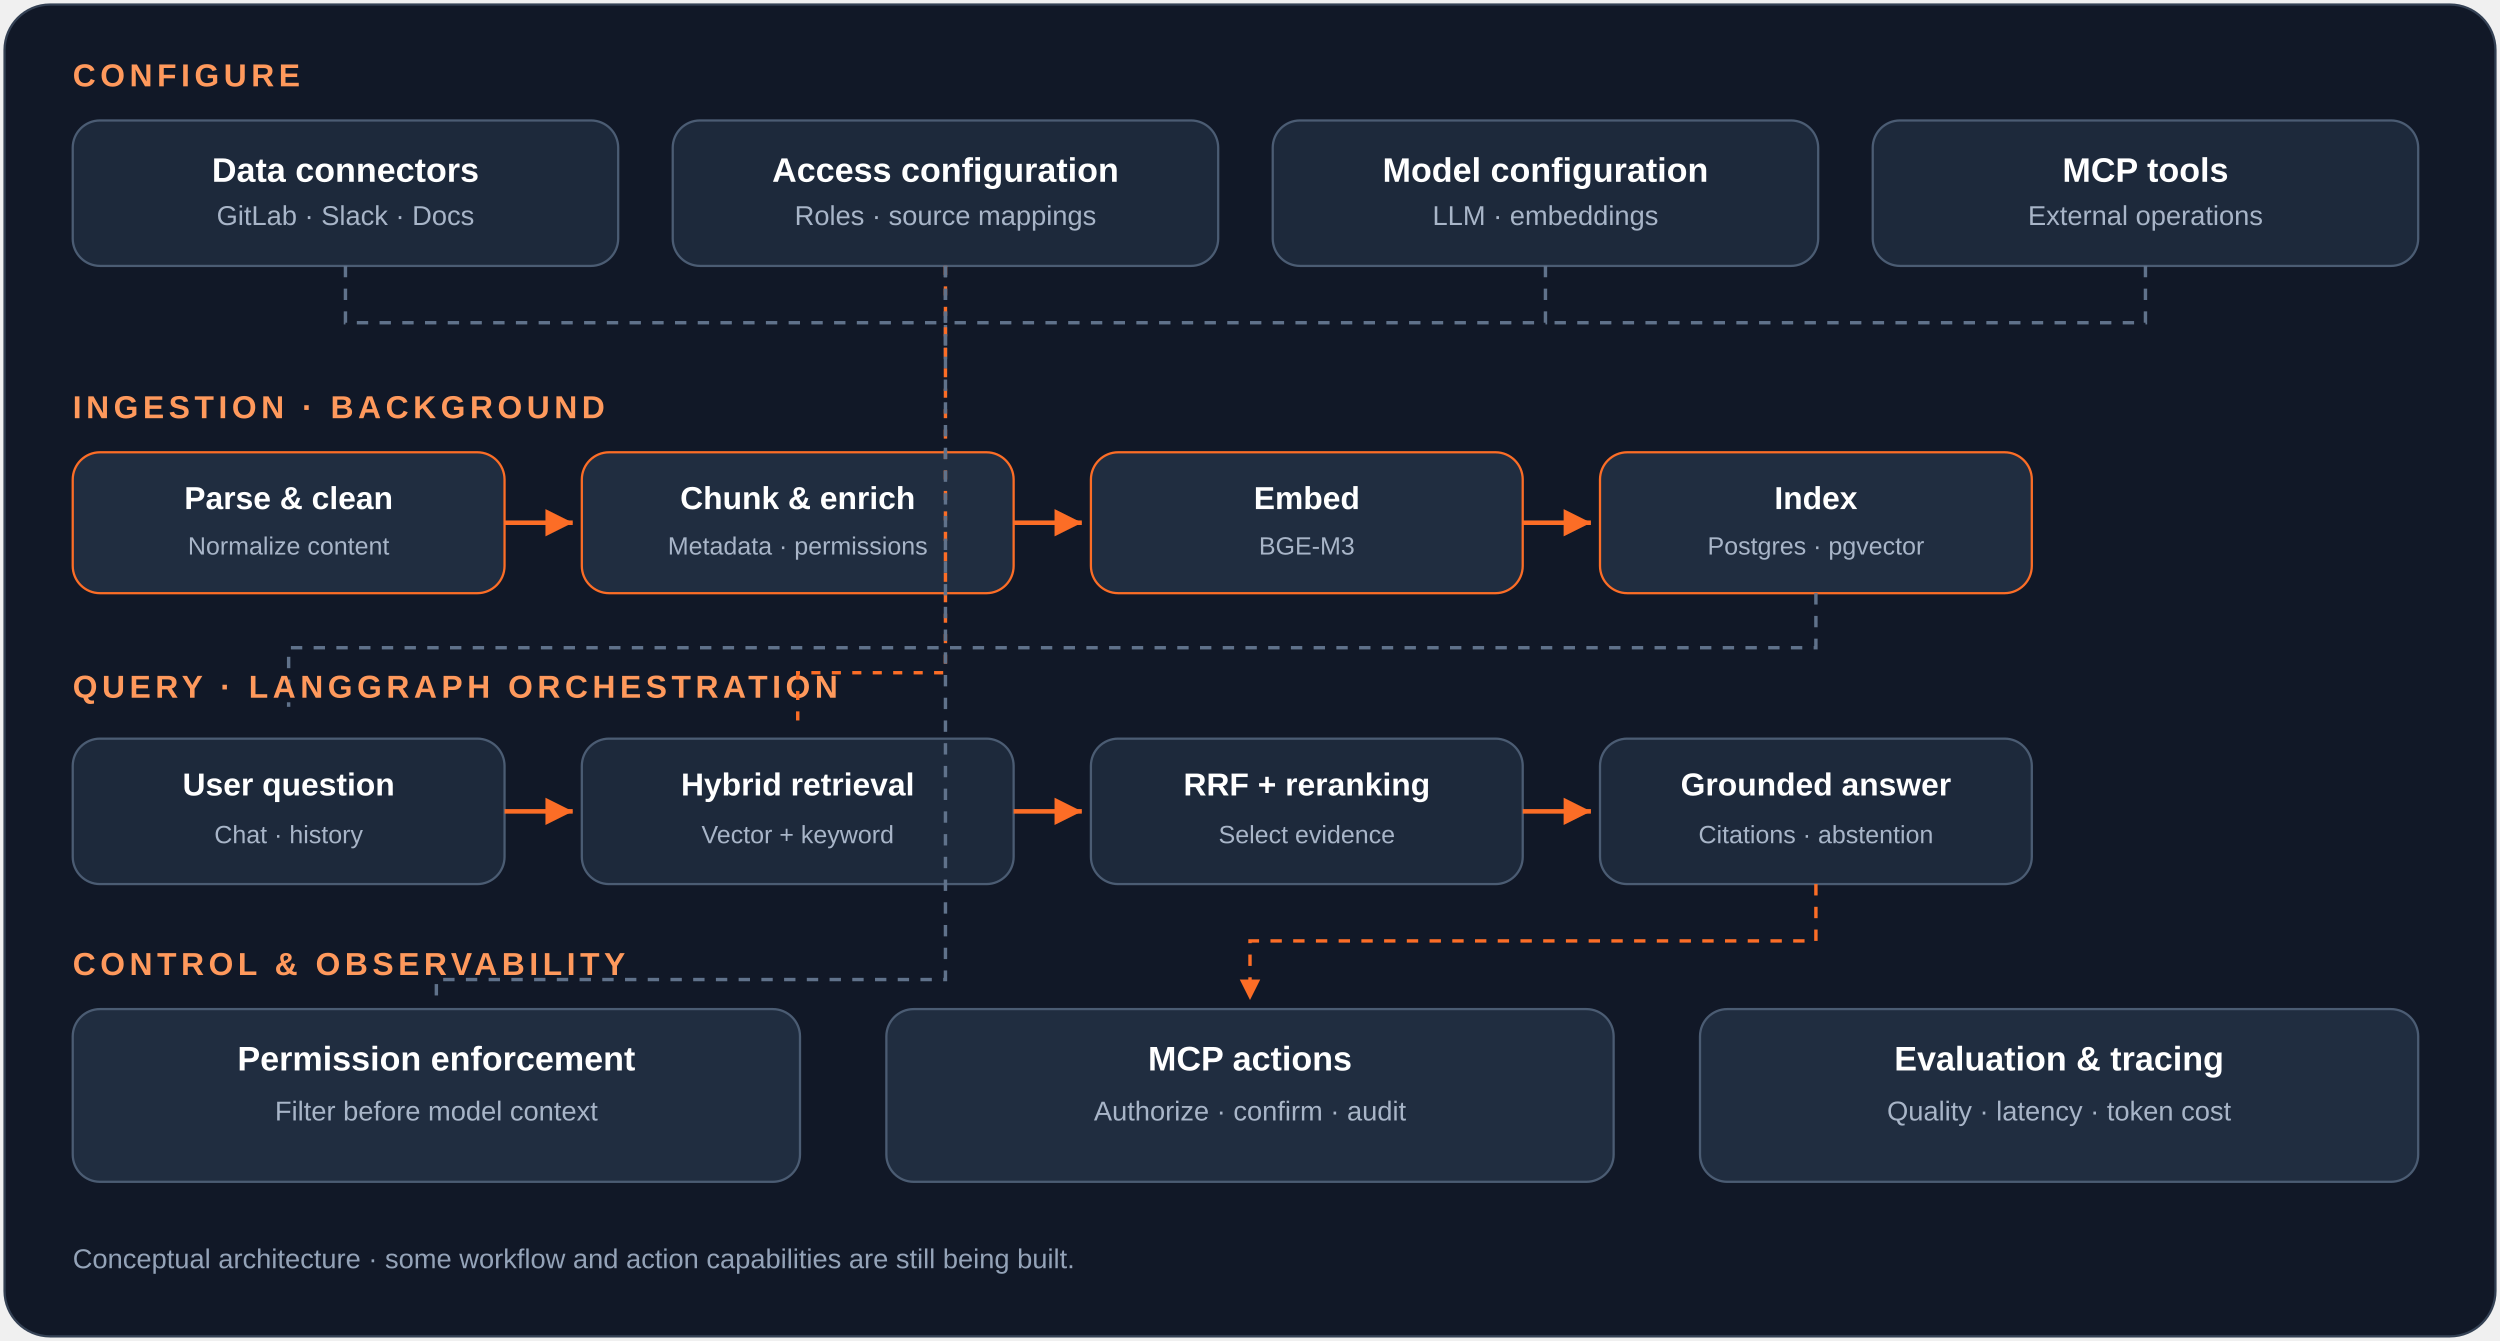
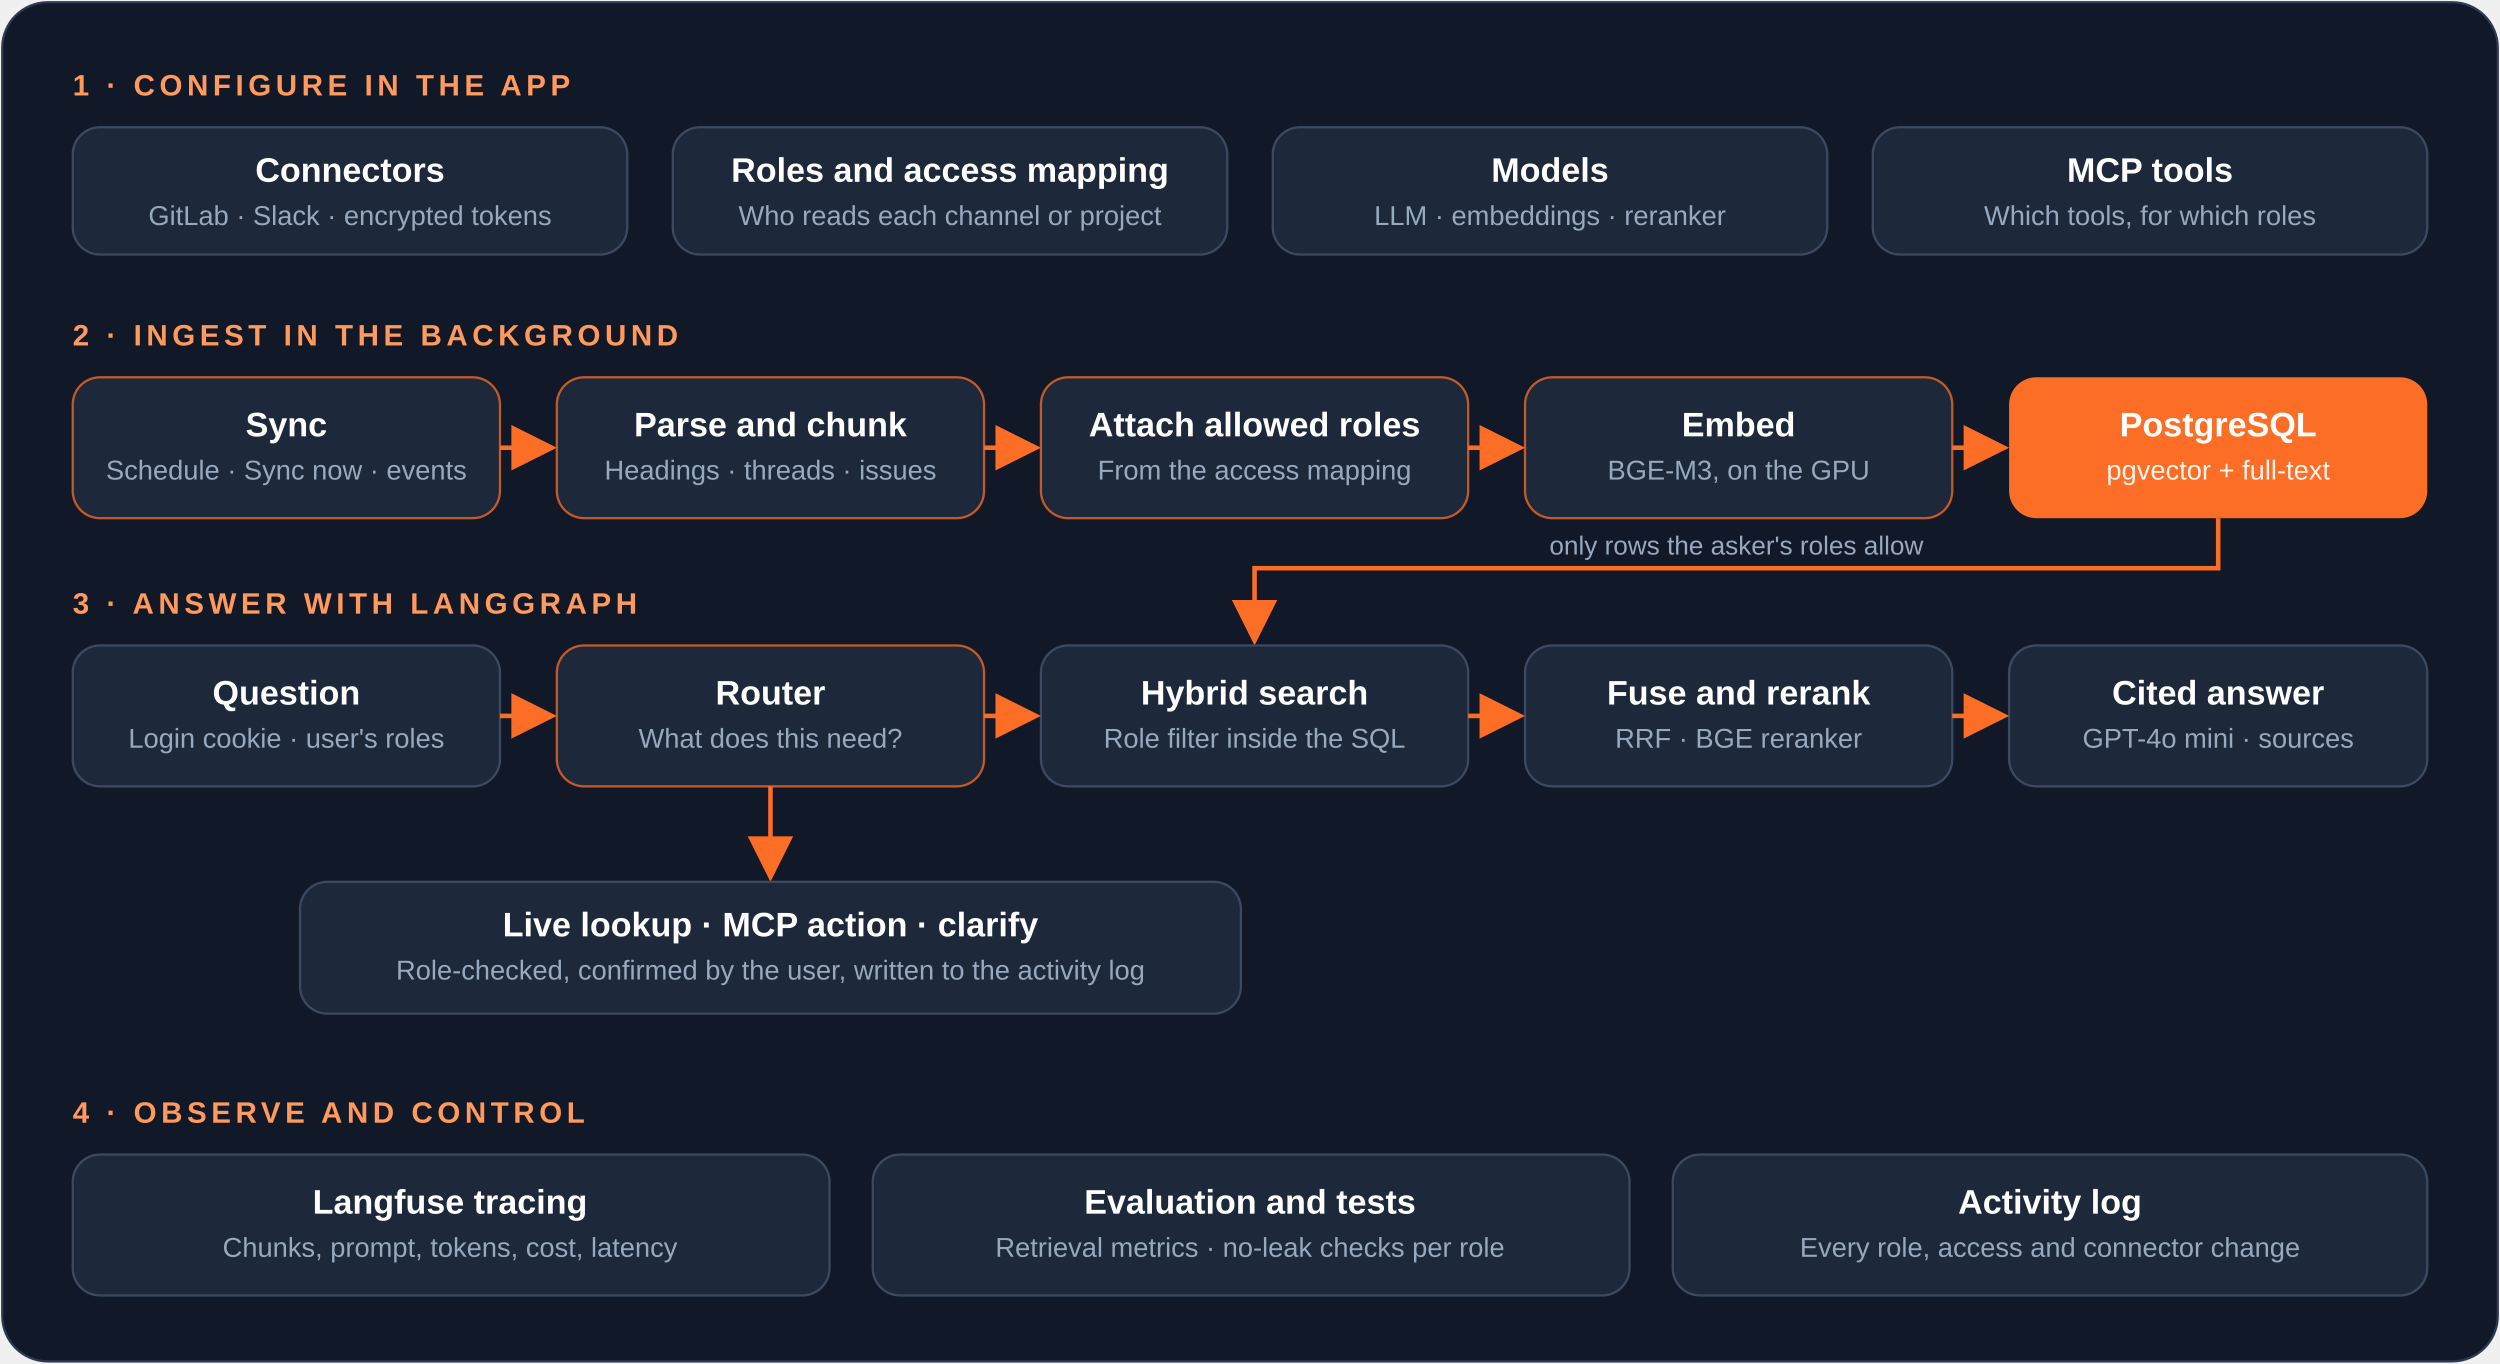
- <svg xmlns="http://www.w3.org/2000/svg" width="1100" height="590" viewBox="0 0 1100 590" role="img" aria-labelledby="t d">
+ <svg xmlns="http://www.w3.org/2000/svg" width="1100" height="600" viewBox="0 0 1100 600" role="img" aria-labelledby="t d">
  <defs>
-     <linearGradient id="o" x1="0" y1="0" x2="1" y2="1">
-       <stop stop-color="#ffad62" />
-       <stop offset="1" stop-color="#fc6d26" />
-     </linearGradient>
-     <marker id="a" markerWidth="8" markerHeight="8" refX="6" refY="3" orient="auto">
-       <path d="M0,0 L6,3 L0,6 Z" fill="#fc6d26" />
+     <marker id="arrow" markerWidth="10" markerHeight="10" refX="8" refY="5" orient="auto">
+       <path d="M0,0 L10,5 L0,10 Z" fill="#fc6d26" />
    </marker>
  </defs>
-   <rect x="2" y="2" width="1096" height="586" rx="20" fill="#111827" stroke="#344154" />
-   <g font-family="Arial,sans-serif">
-     <text x="32" y="38" fill="#ff995c" font-size="14" font-weight="700" letter-spacing="2">CONFIGURE</text>
-     <g fill="#1d293b" stroke="#4b5c73">
-       <rect x="32" y="53" width="240" height="64" rx="12" />
-       <rect x="296" y="53" width="240" height="64" rx="12" />
-       <rect x="560" y="53" width="240" height="64" rx="12" />
-       <rect x="824" y="53" width="240" height="64" rx="12" />
+   <rect x="1" y="1" width="1098" height="598" rx="20" fill="#111827" stroke="#2b3a52" />
+   <g font-family="Segoe UI, Helvetica Neue, Arial, sans-serif">
+     <text x="32" y="42" fill="#ff995c" font-size="13" font-weight="700" letter-spacing="2">1 · CONFIGURE IN THE APP</text>
+     <g fill="#1d293b" stroke="#3b4a61">
+       <rect x="32" y="56" width="244" height="56" rx="12" />
+       <rect x="296" y="56" width="244" height="56" rx="12" />
+       <rect x="560" y="56" width="244" height="56" rx="12" />
+       <rect x="824" y="56" width="244" height="56" rx="12" />
    </g>
-     <g fill="#fff" font-size="15" font-weight="600" text-anchor="middle">
-       <text x="152" y="80">Data connectors</text>
-       <text x="152" y="99" fill="#a8b5c8" font-size="12" font-weight="400">GitLab · Slack · Docs</text>
-       <text x="416" y="80">Access configuration</text>
-       <text x="416" y="99" fill="#a8b5c8" font-size="12" font-weight="400">Roles · source mappings</text>
-       <text x="680" y="80">Model configuration</text>
-       <text x="680" y="99" fill="#a8b5c8" font-size="12" font-weight="400">LLM · embeddings</text>
-       <text x="944" y="80">MCP tools</text>
-       <text x="944" y="99" fill="#a8b5c8" font-size="12" font-weight="400">External operations</text>
+     <g font-size="15" font-weight="600" fill="#ffffff" text-anchor="middle">
+       <text x="154" y="80">Connectors</text>
+       <text x="418" y="80">Roles and access mapping</text>
+       <text x="682" y="80">Models</text>
+       <text x="946" y="80">MCP tools</text>
    </g>
-     <path d="M152 117 V142 H416 V158 M416 117 V158 M680 117 V142 H416 M944 117 V142 H680" fill="none" stroke="#60728b" stroke-width="1.5" stroke-dasharray="5 5" />
-     <text x="32" y="184" fill="#ff995c" font-size="14" font-weight="700" letter-spacing="2">INGESTION · BACKGROUND</text>
-     <g fill="#202d40" stroke="#fc6d26">
-       <rect x="32" y="199" width="190" height="62" rx="12" />
-       <rect x="256" y="199" width="190" height="62" rx="12" />
-       <rect x="480" y="199" width="190" height="62" rx="12" />
-       <rect x="704" y="199" width="190" height="62" rx="12" />
+     <g font-size="12" fill="#98a8bf" text-anchor="middle">
+       <text x="154" y="99">GitLab · Slack · encrypted tokens</text>
+       <text x="418" y="99">Who reads each channel or project</text>
+       <text x="682" y="99">LLM · embeddings · reranker</text>
+       <text x="946" y="99">Which tools, for which roles</text>
    </g>
-     <g fill="#fff" font-size="14" text-anchor="middle">
-       <text x="127" y="224" font-weight="600">Parse &amp; clean</text>
-       <text x="127" y="244" fill="#a8b5c8" font-size="11">Normalize content</text>
-       <text x="351" y="224" font-weight="600">Chunk &amp; enrich</text>
-       <text x="351" y="244" fill="#a8b5c8" font-size="11">Metadata · permissions</text>
-       <text x="575" y="224" font-weight="600">Embed</text>
-       <text x="575" y="244" fill="#a8b5c8" font-size="11">BGE-M3</text>
-       <text x="799" y="224" font-weight="600">Index</text>
-       <text x="799" y="244" fill="#a8b5c8" font-size="11">Postgres · pgvector</text>
+     <text x="32" y="152" fill="#ff995c" font-size="13" font-weight="700" letter-spacing="2">2 · INGEST IN THE BACKGROUND</text>
+     <g fill="#1d293b" stroke="#fc6d26" stroke-opacity=".75">
+       <rect x="32" y="166" width="188" height="62" rx="12" />
+       <rect x="245" y="166" width="188" height="62" rx="12" />
+       <rect x="458" y="166" width="188" height="62" rx="12" />
+       <rect x="671" y="166" width="188" height="62" rx="12" />
    </g>
-     <g stroke="#fc6d26" stroke-width="2" fill="none" marker-end="url(#a)">
-       <path d="M222 230 H252" />
-       <path d="M446 230 H476" />
-       <path d="M670 230 H700" />
+     <rect x="884" y="166" width="184" height="62" rx="12" fill="#fc6d26" />
+     <g font-size="15" font-weight="600" fill="#ffffff" text-anchor="middle">
+       <text x="126" y="192">Sync</text>
+       <text x="339" y="192">Parse and chunk</text>
+       <text x="552" y="192">Attach allowed roles</text>
+       <text x="765" y="192">Embed</text>
+       <text x="976" y="192">PostgreSQL</text>
    </g>
-     <path d="M799 261 V285 H127 V311" fill="none" stroke="#60728b" stroke-width="1.5" stroke-dasharray="5 5" />
-     <text x="32" y="307" fill="#ff995c" font-size="14" font-weight="700" letter-spacing="2">QUERY · LANGGRAPH ORCHESTRATION</text>
-     <g fill="#1d293b" stroke="#4b5c73">
-       <rect x="32" y="325" width="190" height="64" rx="12" />
-       <rect x="256" y="325" width="190" height="64" rx="12" />
-       <rect x="480" y="325" width="190" height="64" rx="12" />
-       <rect x="704" y="325" width="190" height="64" rx="12" />
+     <g font-size="12" fill="#98a8bf" text-anchor="middle">
+       <text x="126" y="211">Schedule · Sync now · events</text>
+       <text x="339" y="211">Headings · threads · issues</text>
+       <text x="552" y="211">From the access mapping</text>
+       <text x="765" y="211">BGE-M3, on the GPU</text>
+       <text x="976" y="211" fill="#fff4ec">pgvector + full-text</text>
    </g>
-     <g fill="#fff" font-size="14" text-anchor="middle">
-       <text x="127" y="350" font-weight="600">User question</text>
-       <text x="127" y="371" fill="#a8b5c8" font-size="11">Chat · history</text>
-       <text x="351" y="350" font-weight="600">Hybrid retrieval</text>
-       <text x="351" y="371" fill="#a8b5c8" font-size="11">Vector + keyword</text>
-       <text x="575" y="350" font-weight="600">RRF + reranking</text>
-       <text x="575" y="371" fill="#a8b5c8" font-size="11">Select evidence</text>
-       <text x="799" y="350" font-weight="600">Grounded answer</text>
-       <text x="799" y="371" fill="#a8b5c8" font-size="11">Citations · abstention</text>
+     <g stroke="#fc6d26" stroke-width="2" fill="none" marker-end="url(#arrow)">
+       <path d="M220 197 H241" />
+       <path d="M433 197 H454" />
+       <path d="M646 197 H667" />
+       <path d="M859 197 H880" />
    </g>
-     <g stroke="#fc6d26" stroke-width="2" fill="none" marker-end="url(#a)">
-       <path d="M222 357 H252" />
-       <path d="M446 357 H476" />
-       <path d="M670 357 H700" />
+     <path d="M976 228 V250 H552 V280" stroke="#fc6d26" stroke-width="2" fill="none" marker-end="url(#arrow)" />
+     <text x="764" y="244" fill="#98a8bf" font-size="11.5" text-anchor="middle">only rows the asker's roles allow</text>
+     <text x="32" y="270" fill="#ff995c" font-size="13" font-weight="700" letter-spacing="2">3 · ANSWER WITH LANGGRAPH</text>
+     <g fill="#1d293b" stroke="#3b4a61">
+       <rect x="32" y="284" width="188" height="62" rx="12" />
+       <rect x="458" y="284" width="188" height="62" rx="12" />
+       <rect x="671" y="284" width="188" height="62" rx="12" />
+       <rect x="884" y="284" width="184" height="62" rx="12" />
    </g>
-     <path d="M416 117 V296 H351 V321" fill="none" stroke="#fc6d26" stroke-width="1.5" stroke-dasharray="4 5" />
-     <text x="32" y="429" fill="#ff995c" font-size="14" font-weight="700" letter-spacing="2">CONTROL &amp; OBSERVABILITY</text>
-     <g fill="#202d40" stroke="#4b5c73">
-       <rect x="32" y="444" width="320" height="76" rx="12" />
-       <rect x="390" y="444" width="320" height="76" rx="12" />
-       <rect x="748" y="444" width="316" height="76" rx="12" />
+     <rect x="245" y="284" width="188" height="62" rx="12" fill="#1d293b" stroke="#fc6d26" stroke-opacity=".75" />
+     <g font-size="15" font-weight="600" fill="#ffffff" text-anchor="middle">
+       <text x="126" y="310">Question</text>
+       <text x="339" y="310">Router</text>
+       <text x="552" y="310">Hybrid search</text>
+       <text x="765" y="310">Fuse and rerank</text>
+       <text x="976" y="310">Cited answer</text>
    </g>
-     <g fill="#fff" text-anchor="middle">
-       <text x="192" y="471" font-size="15" font-weight="600">Permission enforcement</text>
-       <text x="192" y="493" font-size="12" fill="#a8b5c8">Filter before model context</text>
-       <text x="550" y="471" font-size="15" font-weight="600">MCP actions</text>
-       <text x="550" y="493" font-size="12" fill="#a8b5c8">Authorize · confirm · audit</text>
-       <text x="906" y="471" font-size="15" font-weight="600">Evaluation &amp; tracing</text>
-       <text x="906" y="493" font-size="12" fill="#a8b5c8">Quality · latency · token cost</text>
+     <g font-size="12" fill="#98a8bf" text-anchor="middle">
+       <text x="126" y="329">Login cookie · user's roles</text>
+       <text x="339" y="329">What does this need?</text>
+       <text x="552" y="329">Role filter inside the SQL</text>
+       <text x="765" y="329">RRF · BGE reranker</text>
+       <text x="976" y="329">GPT-4o mini · sources</text>
    </g>
-     <path d="M799 389 V414 H550 V440" fill="none" stroke="#fc6d26" stroke-width="1.5" stroke-dasharray="5 5" marker-end="url(#a)" />
-     <path d="M416 117 V431 H192 V440" fill="none" stroke="#60728b" stroke-width="1.5" stroke-dasharray="5 5" />
-     <text x="32" y="558" fill="#94a3b8" font-size="12">Conceptual architecture · some workflow and action capabilities are still being built.</text>
+     <g stroke="#fc6d26" stroke-width="2" fill="none" marker-end="url(#arrow)">
+       <path d="M220 315 H241" />
+       <path d="M433 315 H454" />
+       <path d="M646 315 H667" />
+       <path d="M859 315 H880" />
+     </g>
+     <path d="M339 346 V384" stroke="#fc6d26" stroke-width="2" fill="none" marker-end="url(#arrow)" />
+     <rect x="132" y="388" width="414" height="58" rx="12" fill="#1d293b" stroke="#3b4a61" />
+     <text x="339" y="412" fill="#ffffff" font-size="15" font-weight="600" text-anchor="middle">Live lookup · MCP action · clarify</text>
+     <text x="339" y="431" fill="#98a8bf" font-size="12" text-anchor="middle">Role-checked, confirmed by the user, written to the activity log</text>
+     <text x="32" y="494" fill="#ff995c" font-size="13" font-weight="700" letter-spacing="2">4 · OBSERVE AND CONTROL</text>
+     <g fill="#1d293b" stroke="#3b4a61">
+       <rect x="32" y="508" width="333" height="62" rx="12" />
+       <rect x="384" y="508" width="333" height="62" rx="12" />
+       <rect x="736" y="508" width="332" height="62" rx="12" />
+     </g>
+     <g font-size="15" font-weight="600" fill="#ffffff" text-anchor="middle">
+       <text x="198" y="534">Langfuse tracing</text>
+       <text x="550" y="534">Evaluation and tests</text>
+       <text x="902" y="534">Activity log</text>
+     </g>
+     <g font-size="12" fill="#98a8bf" text-anchor="middle">
+       <text x="198" y="553">Chunks, prompt, tokens, cost, latency</text>
+       <text x="550" y="553">Retrieval metrics · no-leak checks per role</text>
+       <text x="902" y="553">Every role, access and connector change</text>
+     </g>
  </g>
</svg>
